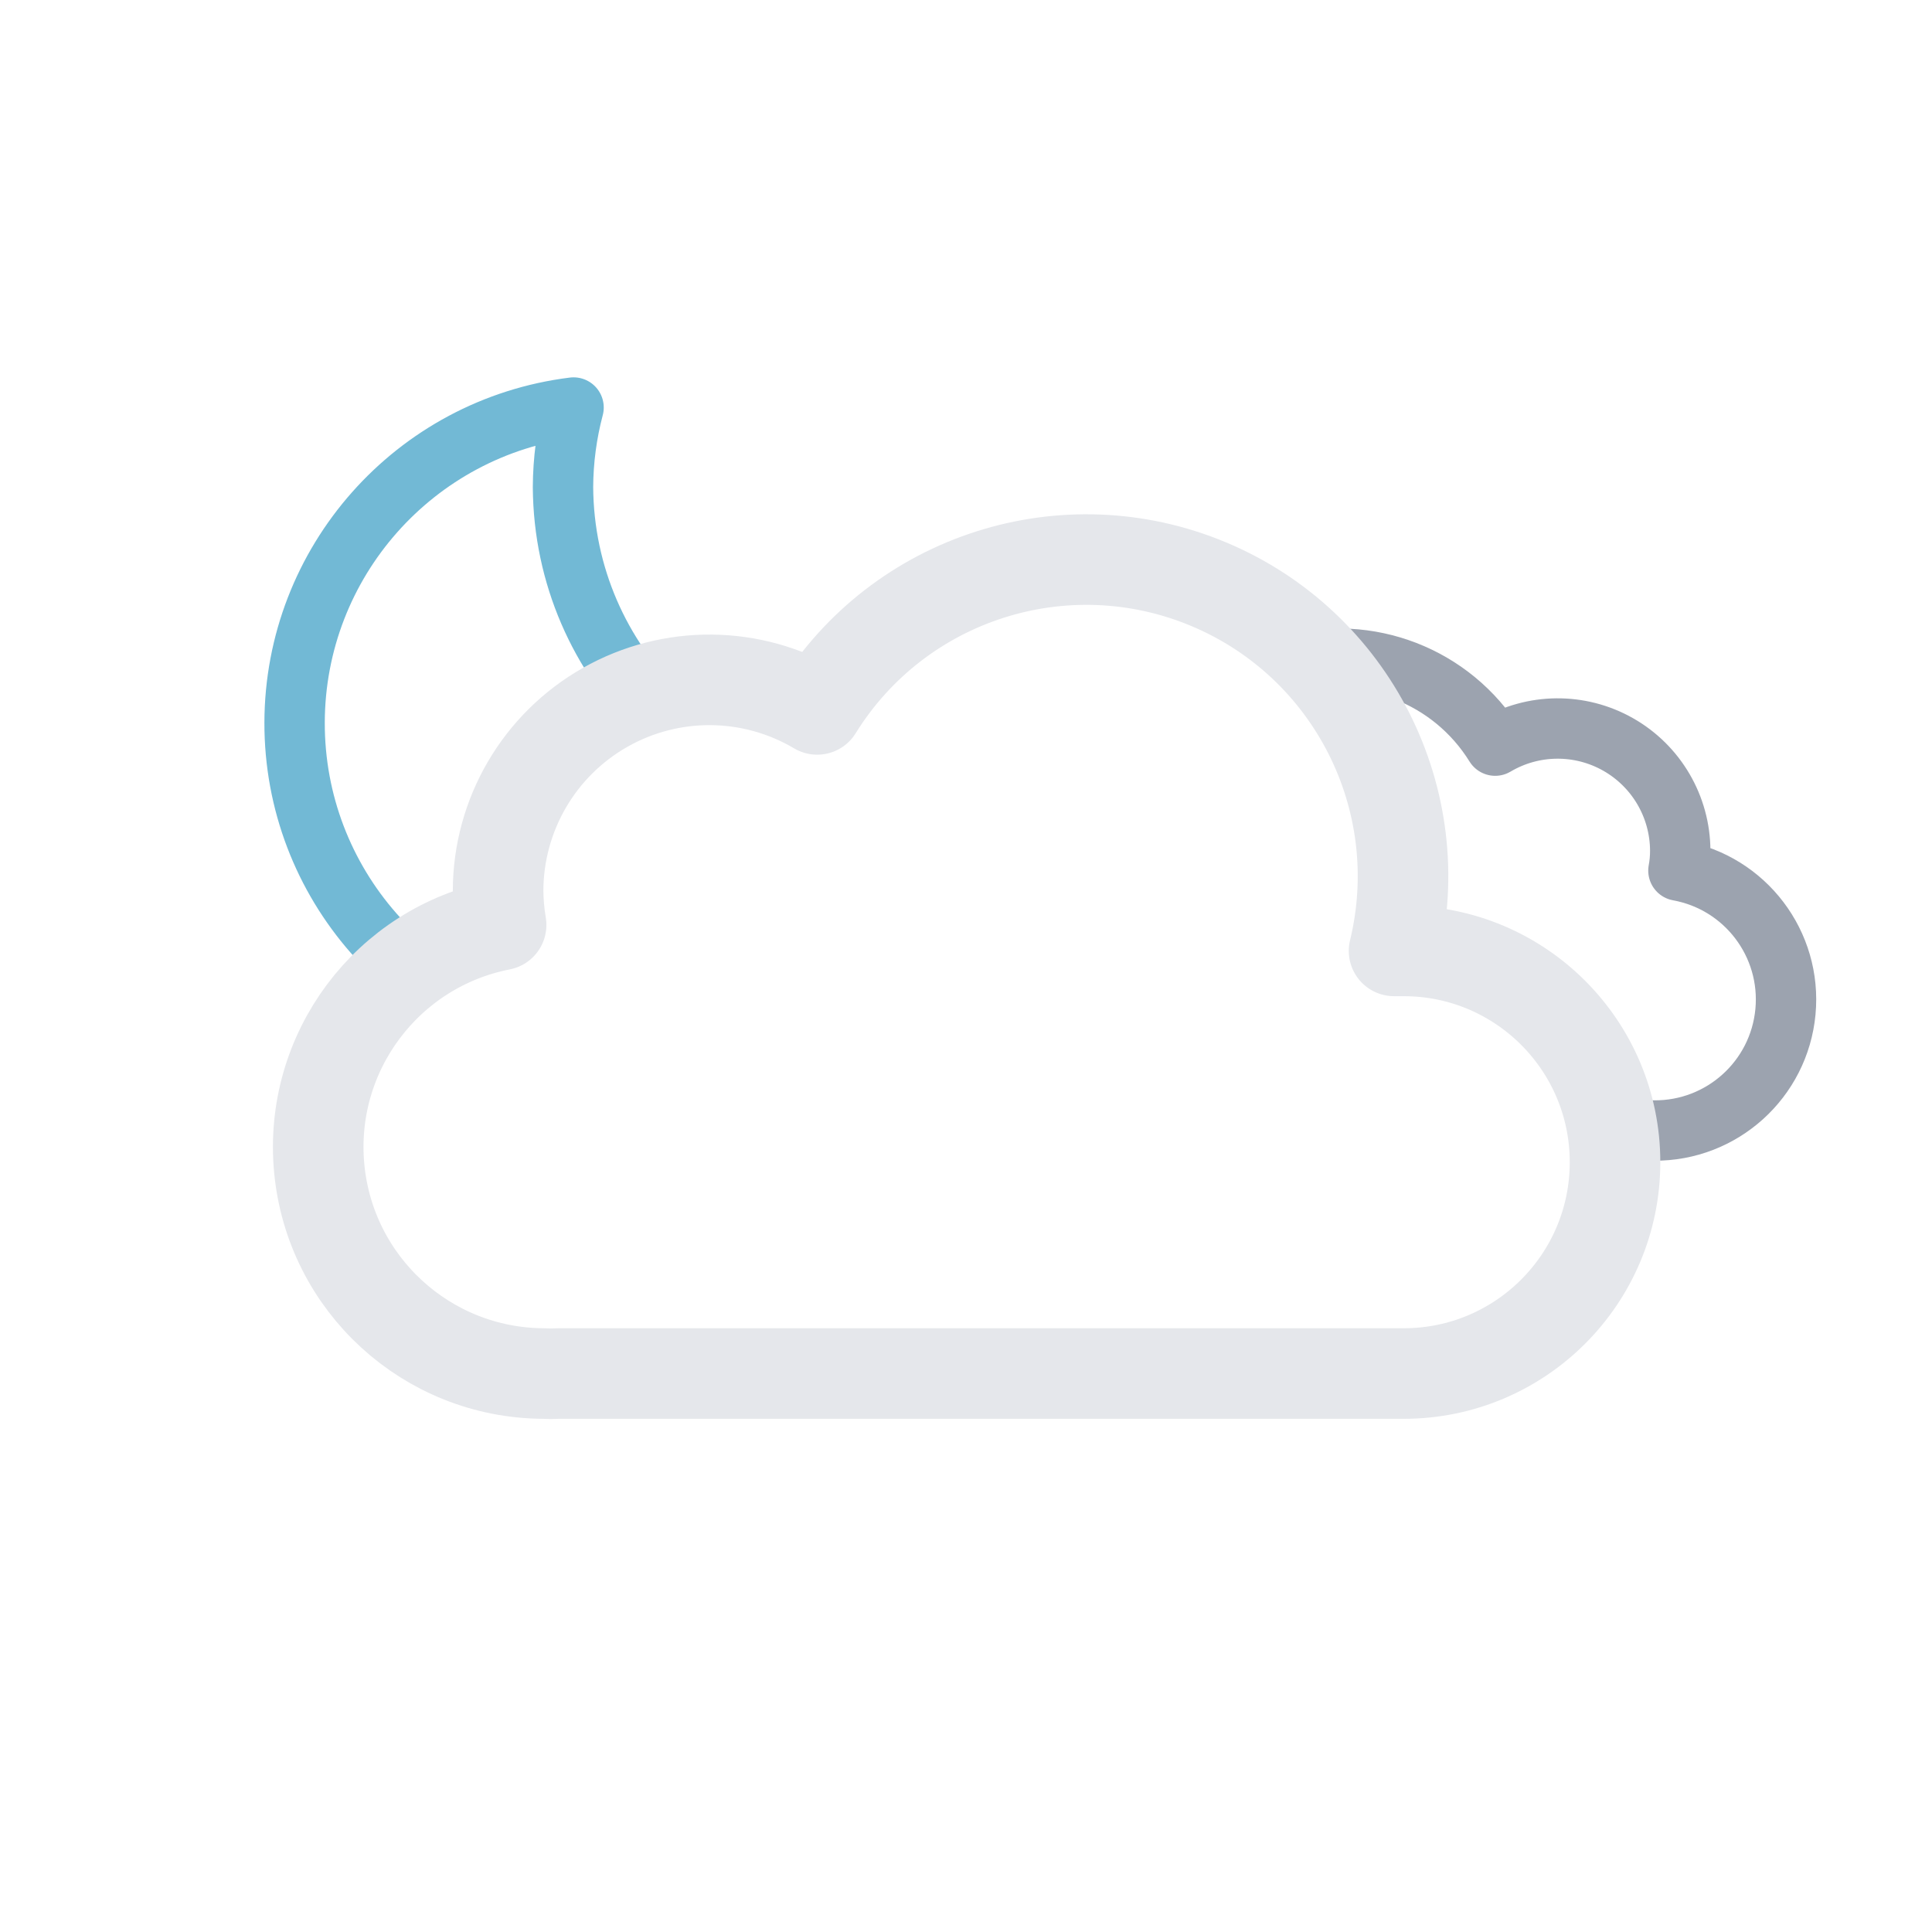
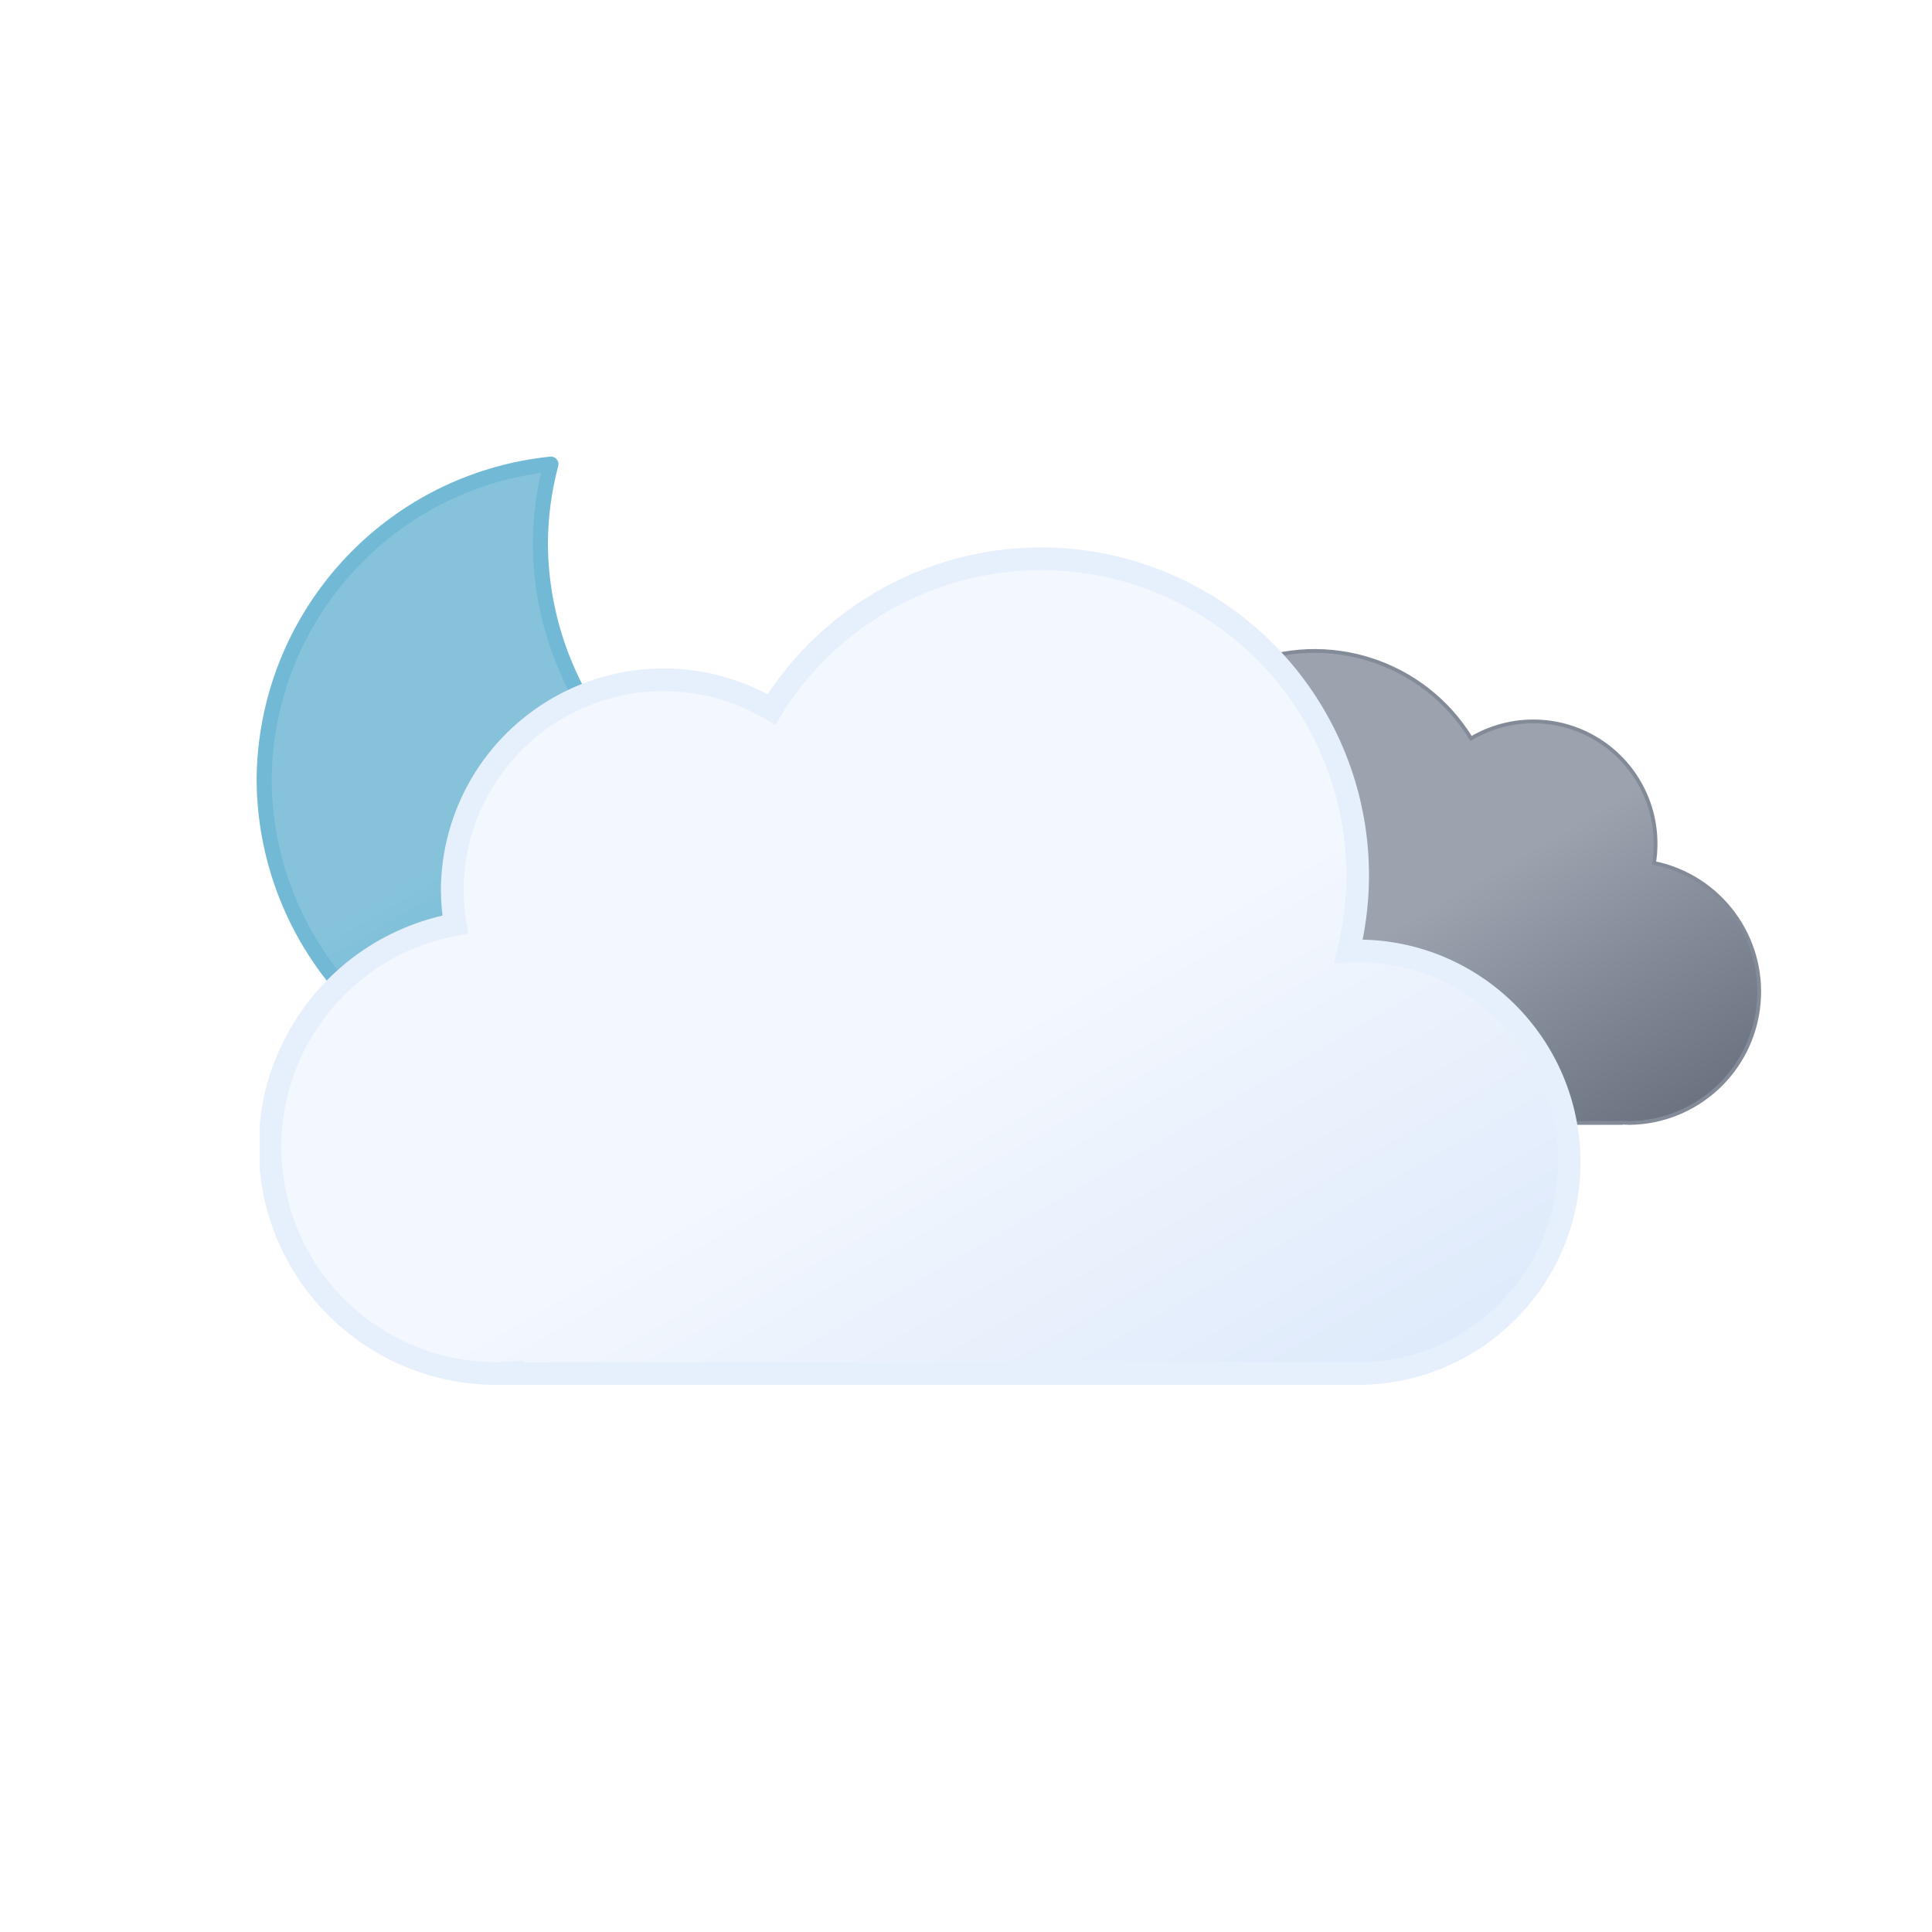
- <svg xmlns="http://www.w3.org/2000/svg" viewBox="0 0 64 64">
+ <svg xmlns="http://www.w3.org/2000/svg" xmlns:xlink="http://www.w3.org/1999/xlink" viewBox="0 0 512 512">
  <defs>
-     <clipPath id="a">
-       <path fill="none" d="M12 35l-5.28-4.21-2-6 1-7 4-5 5-3h6l5 1 3 3L33 20l-6 4h-6l-3 3v4l-4 2-2 2z" />
-     </clipPath>
-     <clipPath id="b">
-       <path fill="none" d="M41.8 20.25l4.48 6.61.22 4.64 5.31 2.45 1.69 5.97h8.08L61 27l-9.31-8.5-9.89 1.75z" />
-     </clipPath>
+     <symbol id="e" viewBox="0 0 172 172">
+       <path fill="url(#c)" stroke="#72b9d5" stroke-linecap="round" stroke-linejoin="round" stroke-width="4" d="M160.6 107.4a84.8 84.8 0 01-85.4-84.3A83.3 83.3 0 0178 2 84.7 84.7 0 002 85.7 84.8 84.8 0 0087.4 170a85.2 85.2 0 0082.6-63.1 88 88 0 01-9.4.5Z">
+         <animateTransform additive="sum" attributeName="transform" dur="6s" repeatCount="indefinite" type="rotate" values="-15 86 86; 9 86 86; -15 86 86" />
+       </path>
+     </symbol>
+     <symbol id="g" viewBox="0 0 200.3 126.1">
+       <path fill="url(#b)" stroke="#848b98" stroke-miterlimit="10" d="M.5 93.2a32.4 32.4 0 0032.4 32.4h129.8v-.1l2.3.1a34.8 34.8 0 006.5-68.9 32.4 32.4 0 00-48.5-33 48.6 48.6 0 00-88.6 37.1h-1.5A32.4 32.4 0 00.5 93.1Z" />
+     </symbol>
+     <symbol id="h" viewBox="0 0 350 222">
+       <path fill="url(#a)" stroke="#e6effc" stroke-miterlimit="10" stroke-width="6" d="m291 107-2.5.1A83.9 83.9 0 00135.6 43 56 56 0 0051 91a56.6 56.6 0 00.8 9A60 60 0 0063 219l4-.2v.2h224a56 56 0 000-112Z" />
+     </symbol>
+     <symbol id="f" overflow="visible" viewBox="0 0 398 222">
+       <use xlink:href="#g" width="200.3" height="126.1" transform="translate(198 27)">
+         <animateTransform additive="sum" attributeName="transform" dur="6s" repeatCount="indefinite" type="translate" values="-9 0; 9 0; -9 0" />
+       </use>
+       <use xlink:href="#h" width="350" height="222">
+         <animateTransform additive="sum" attributeName="transform" dur="6s" repeatCount="indefinite" type="translate" values="-18 0; 18 0; -18 0" />
+       </use>
+     </symbol>
+     <symbol id="d" overflow="visible" viewBox="0 0 398.8 246">
+       <use xlink:href="#e" width="172" height="172" />
+       <use xlink:href="#f" width="398" height="222" transform="translate(.84 24)" />
+     </symbol>
+     <linearGradient id="a" x1="99.5" x2="232.6" y1="30.7" y2="261.4" gradientUnits="userSpaceOnUse">
+       <stop offset="0" stop-color="#f3f7fe" />
+       <stop offset=".5" stop-color="#f3f7fe" />
+       <stop offset="1" stop-color="#deeafb" />
+     </linearGradient>
+     <linearGradient id="b" x1="52.7" x2="133.4" y1="9.6" y2="149.3" gradientUnits="userSpaceOnUse">
+       <stop offset="0" stop-color="#9ca3af" />
+       <stop offset=".5" stop-color="#9ca3af" />
+       <stop offset="1" stop-color="#6b7280" />
+     </linearGradient>
+     <linearGradient id="c" x1="34.7" x2="119.2" y1="18.6" y2="165" gradientUnits="userSpaceOnUse">
+       <stop offset="0" stop-color="#86c3db" />
+       <stop offset=".5" stop-color="#86c3db" />
+       <stop offset="1" stop-color="#5eafcf" />
+     </linearGradient>
  </defs>
-   <g clip-path="url(#a)">
-     <g>
-       <g>
-         <path fill="none" stroke="#72b9d5" stroke-linecap="round" stroke-linejoin="round" stroke-width="2" d="M29.33 26.68a10.61 10.61 0 01-10.68-10.54A10.5 10.5 0 0119 13.5a10.54 10.54 0 1011.5 13.11 11.48 11.48 0 01-1.17.07z" />
-         <animateTransform attributeName="transform" dur="10s" repeatCount="indefinite" type="rotate" values="-10 19.22 24.293;10 19.22 24.293;-10 19.22 24.293" />
-       </g>
-       <animateTransform attributeName="transform" dur="7s" repeatCount="indefinite" type="translate" values="3 0; -3 0; 3 0" />
-     </g>
-     <animateTransform attributeName="transform" dur="7s" repeatCount="indefinite" type="translate" values="-3 0; 3 0; -3 0" />
-   </g>
-   <g clip-path="url(#b)">
-     <path fill="none" stroke="#9ca3af" stroke-linejoin="round" stroke-width="2" d="M34.23 33.45a4.05 4.05 0 004.05 4h16.51a4.34 4.34 0 00.81-8.61 3.52 3.52 0 00.06-.66 4.06 4.06 0 00-6.13-3.48 6.08 6.08 0 00-11.25 3.19 6.34 6.34 0 00.18 1.46h-.18a4.05 4.05 0 00-4.05 4.1z" />
-     <animateTransform attributeName="transform" dur="7s" repeatCount="indefinite" type="translate" values="-2.1 0; 2.1 0; -2.1 0" />
-   </g>
-   <g>
-     <path fill="none" stroke="#e5e7eb" stroke-linejoin="round" stroke-width="3" d="M46.5 31.5h-.32a10.49 10.49 0 00-19.11-8 7 7 0 00-10.57 6 7.21 7.21 0 00.1 1.14A7.5 7.5 0 0018 45.5a4.19 4.19 0 00.5 0v0h28a7 7 0 000-14z" />
-     <animateTransform attributeName="transform" dur="7s" repeatCount="indefinite" type="translate" values="-3 0; 3 0; -3 0" />
-   </g>
+   <use xlink:href="#d" width="398.8" height="246" transform="translate(68 121)" />
</svg>
